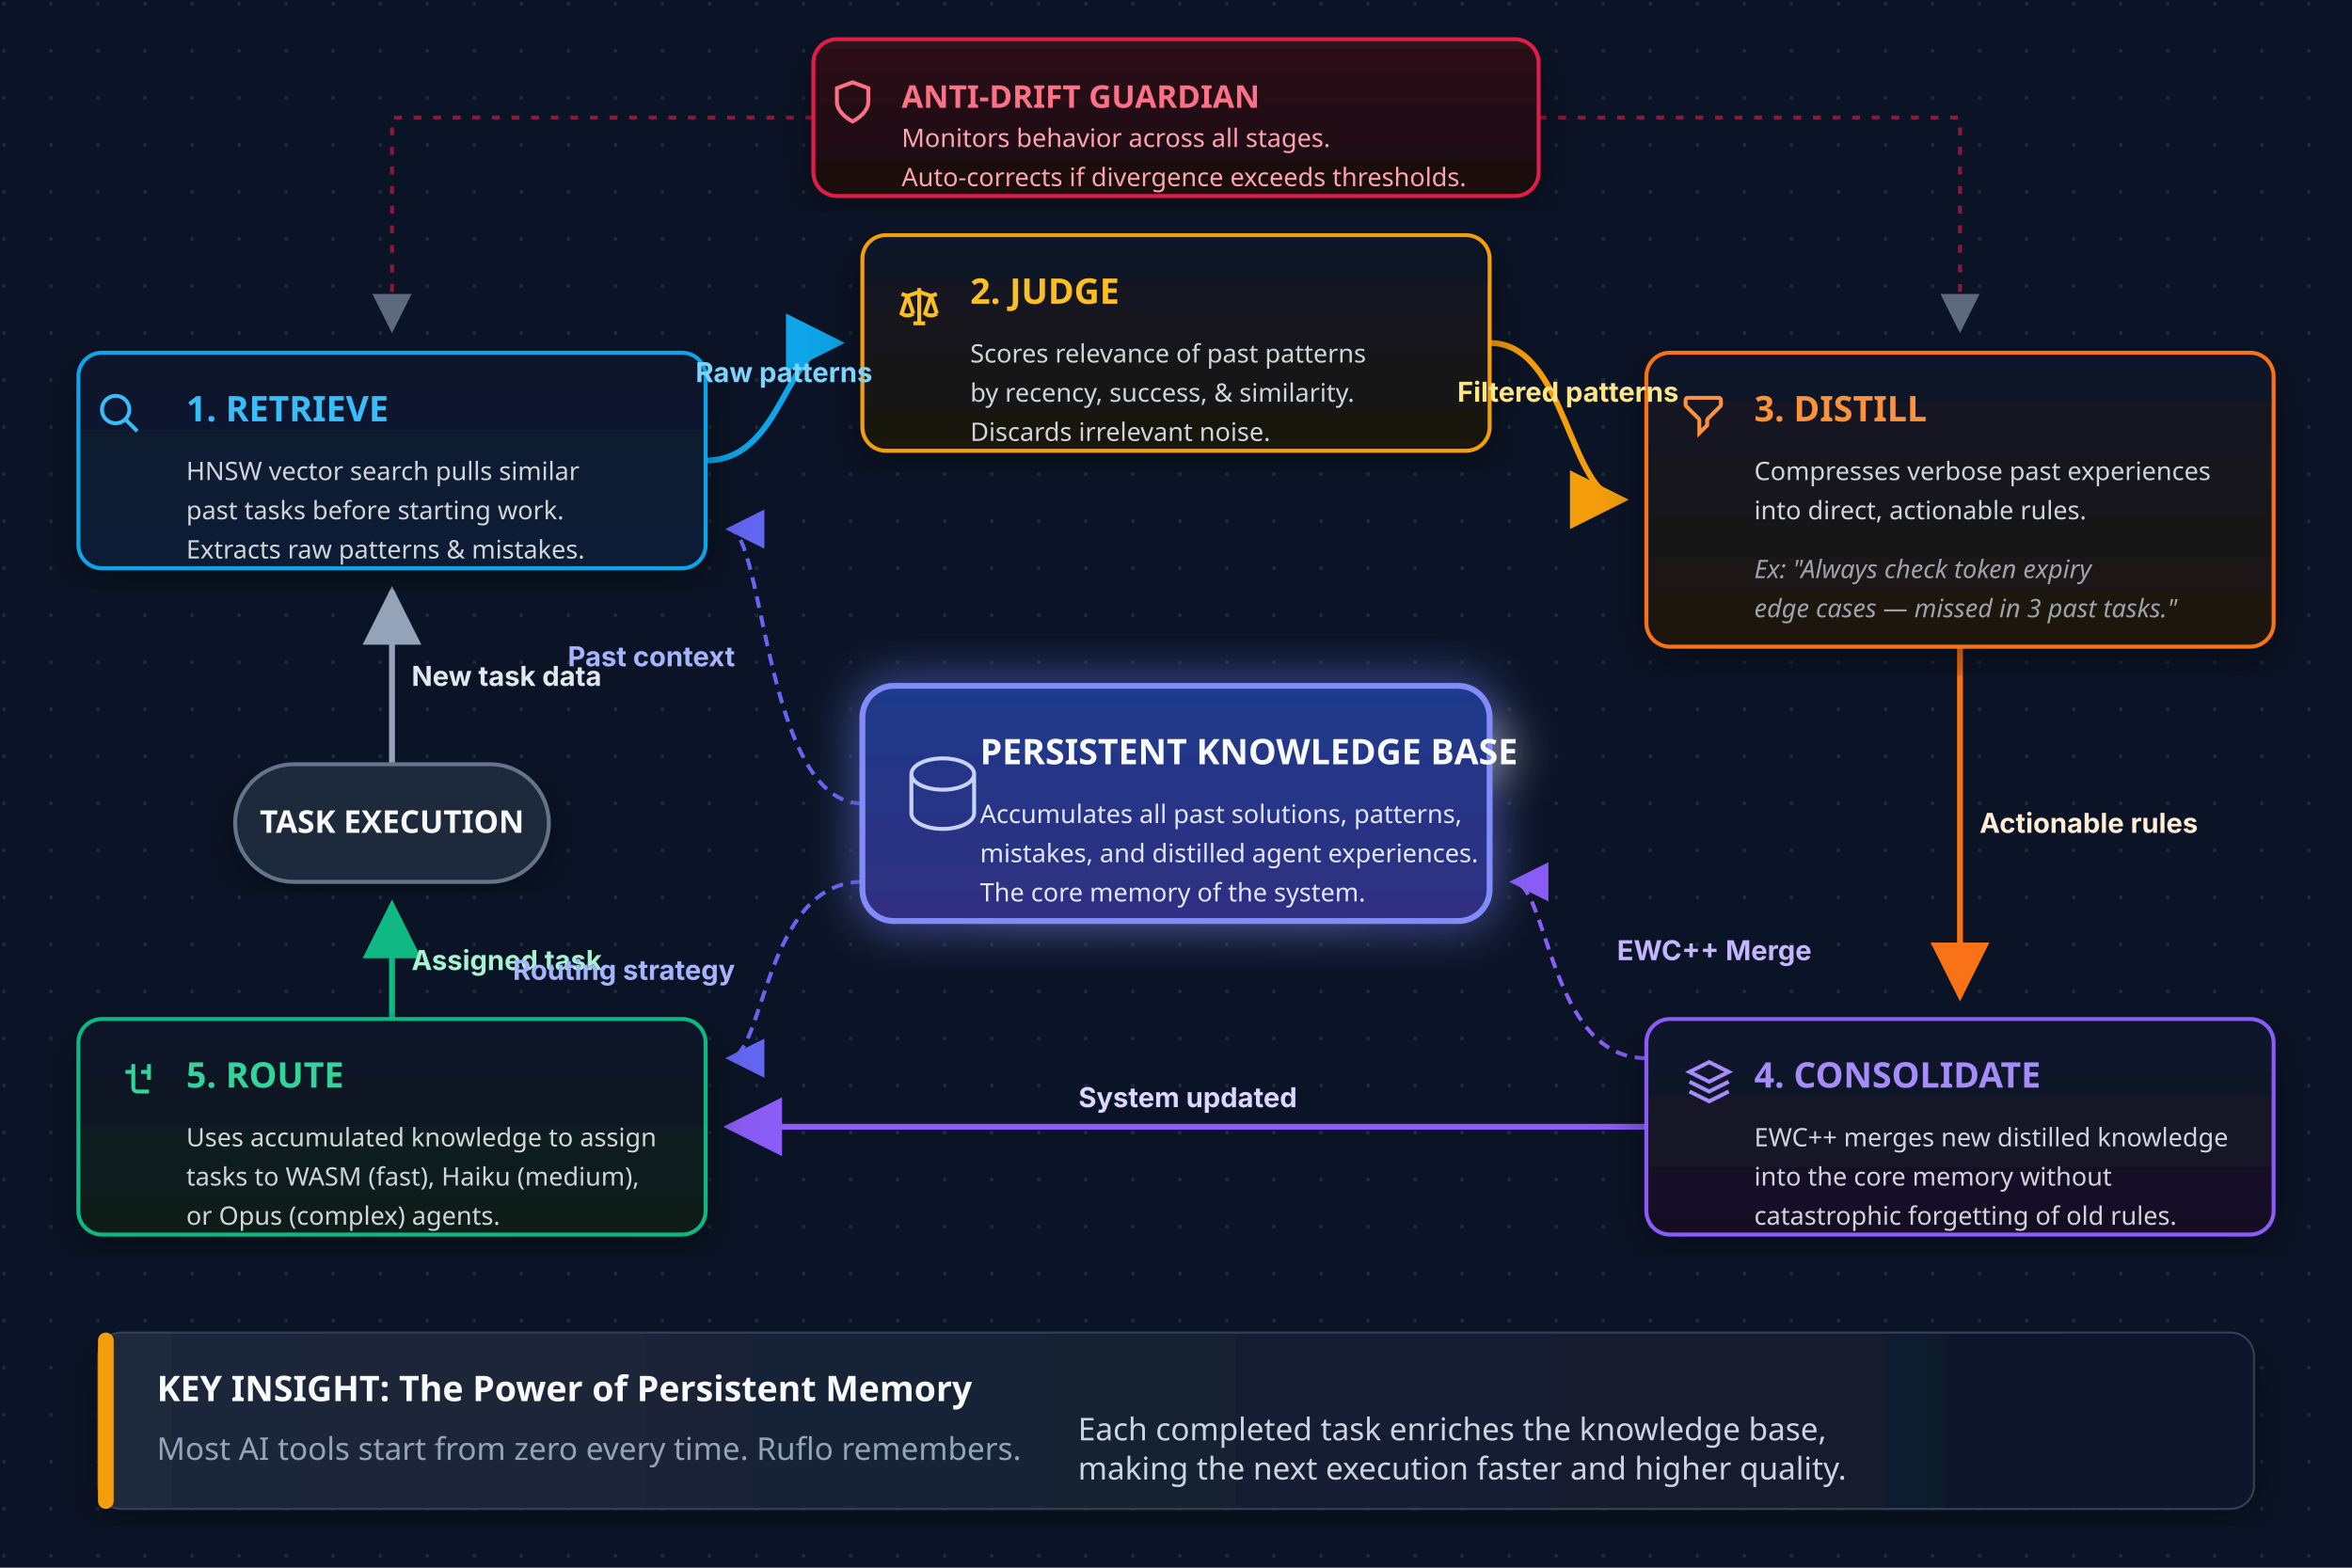
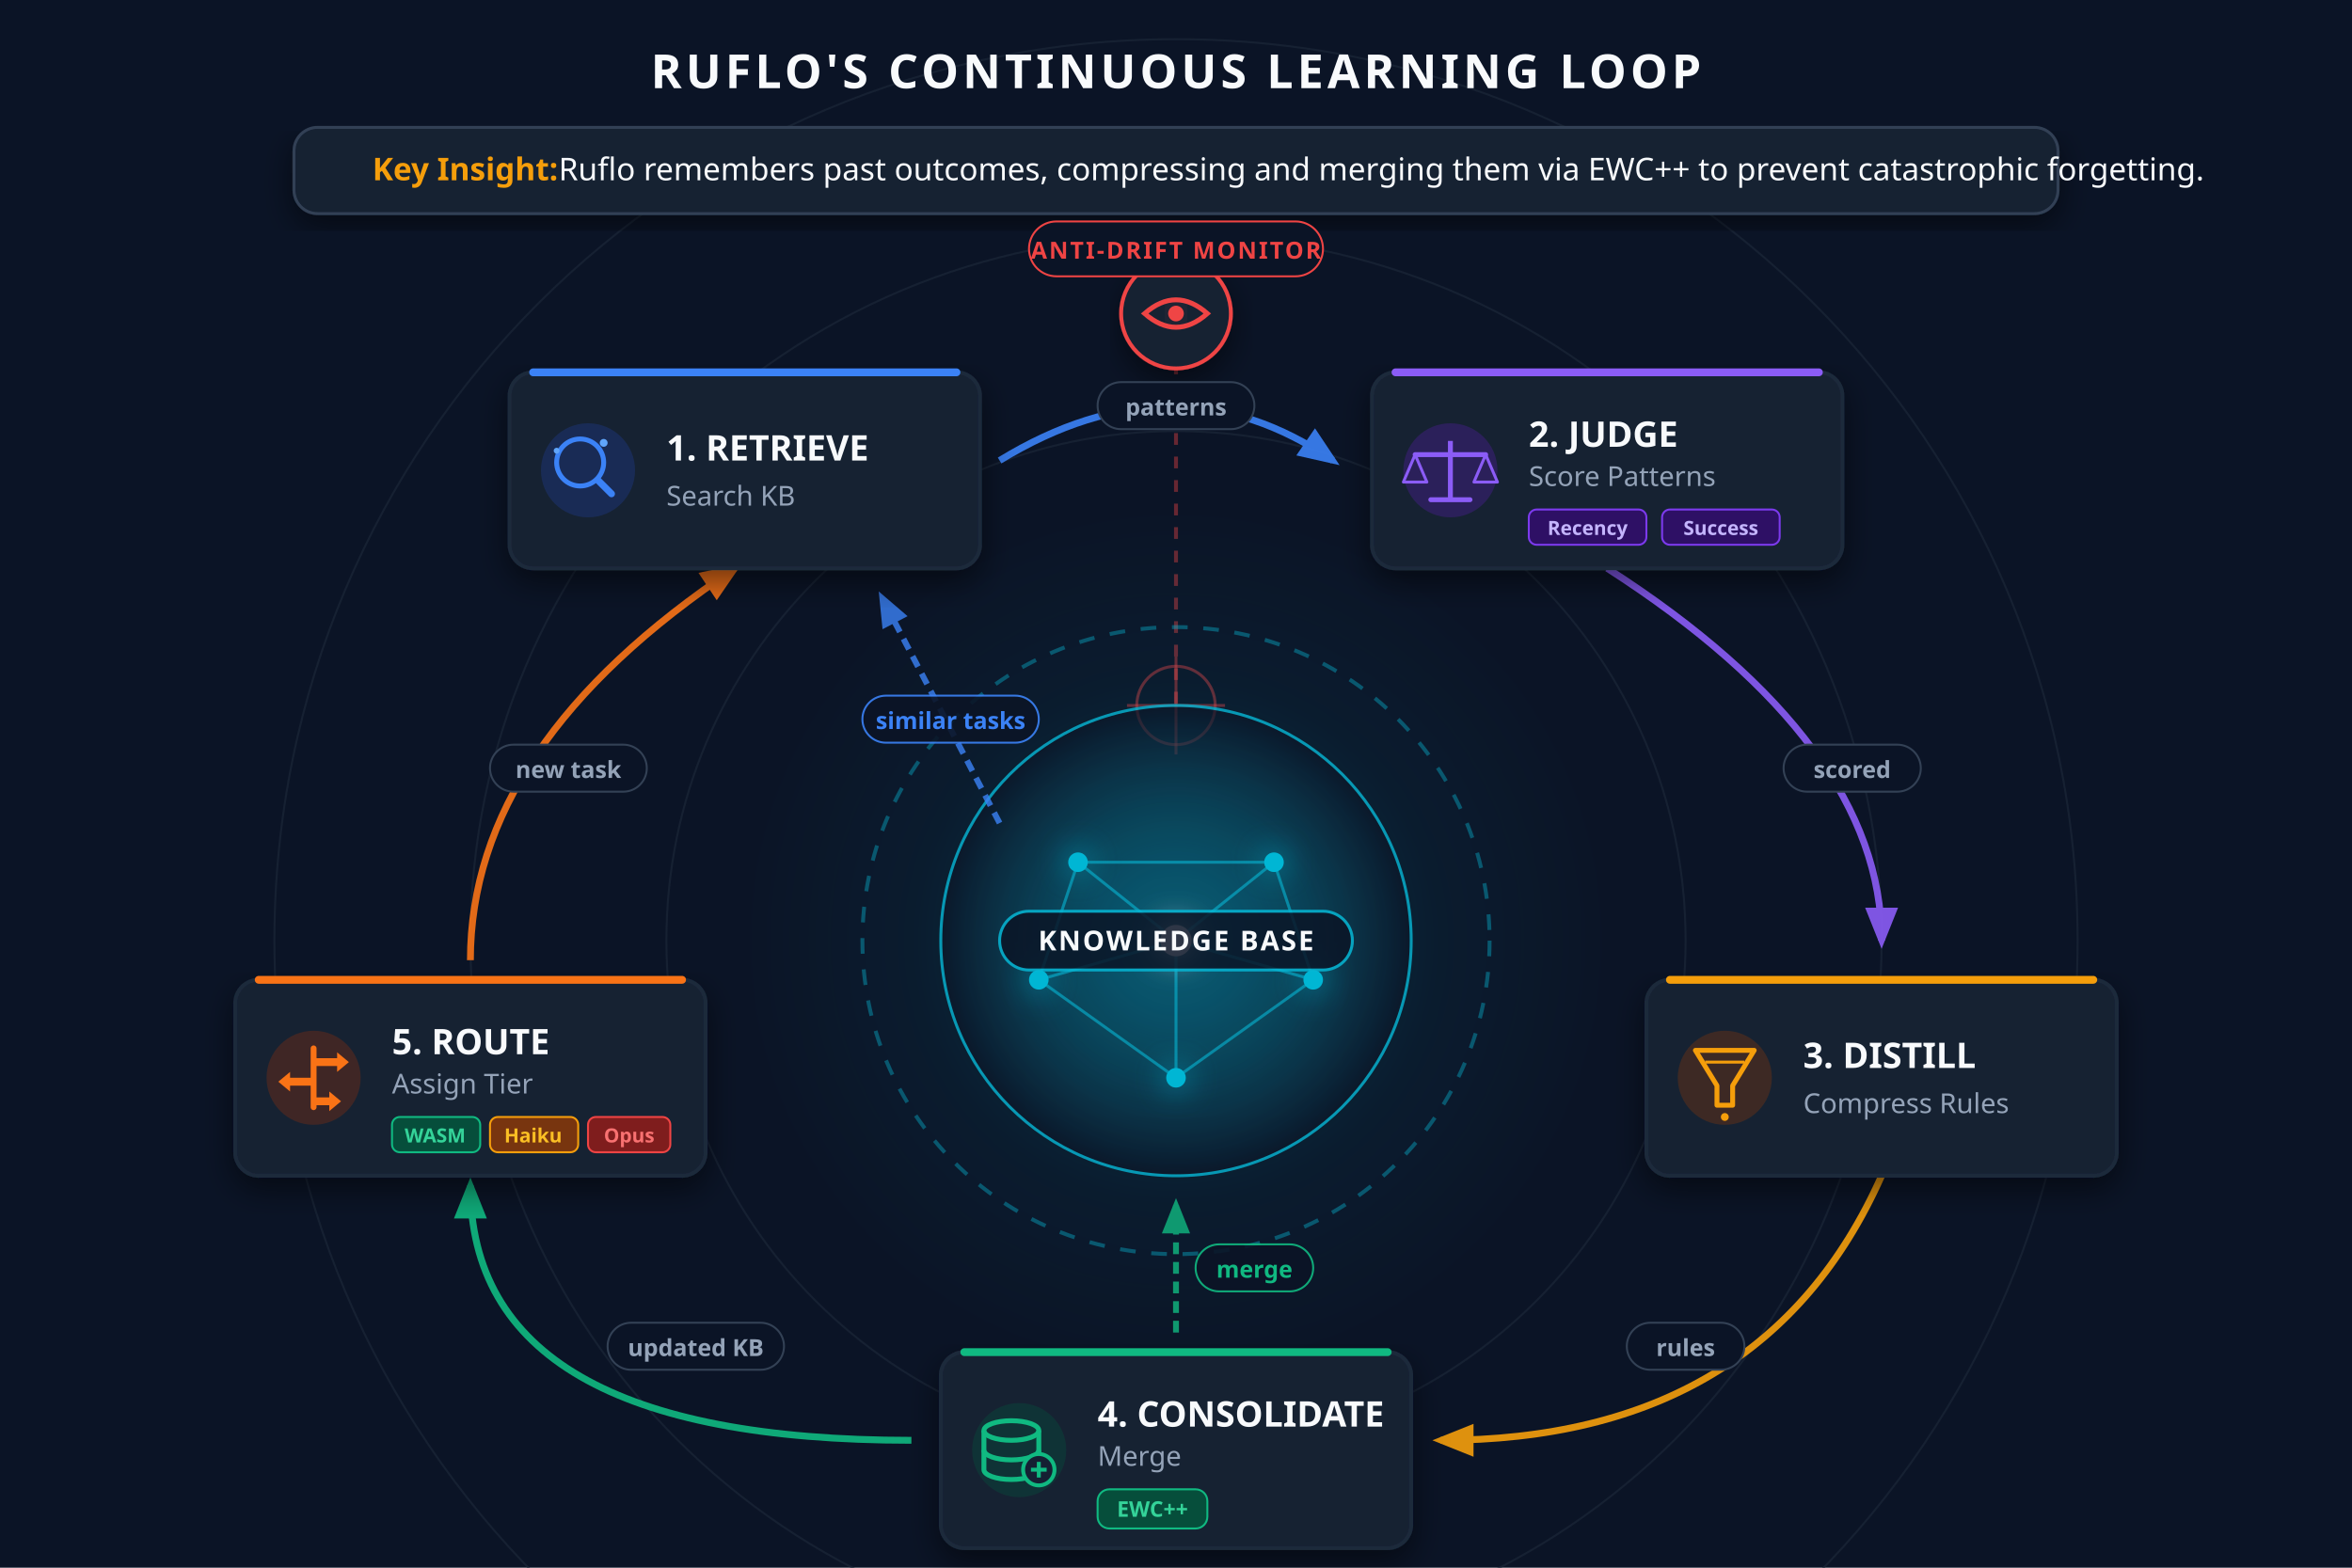
<svg xmlns="http://www.w3.org/2000/svg" viewBox="0 0 1200 800" width="1200" height="800">
  <defs>
-     <pattern id="dots" x="0" y="0" width="24" height="24" patternUnits="userSpaceOnUse">
-       <circle cx="2" cy="2" r="1" fill="#1E293B" />
-     </pattern>
-     <filter id="shadow" x="-10%" y="-10%" width="120%" height="120%">
-       <feDropShadow dx="0" dy="8" stdDeviation="12" flood-color="#000000" flood-opacity="0.4" />
+     <radialGradient id="kb-glow" cx="50%" cy="50%" r="50%">
+       <stop offset="0%" stop-color="#06B6D4" stop-opacity="0.25" />
+       <stop offset="60%" stop-color="#06B6D4" stop-opacity="0.05" />
+       <stop offset="100%" stop-color="#06B6D4" stop-opacity="0" />
+     </radialGradient>
+     <radialGradient id="kb-core" cx="50%" cy="50%" r="50%">
+       <stop offset="0%" stop-color="#06B6D4" stop-opacity="0.3" />
+       <stop offset="100%" stop-color="#0B1426" stop-opacity="0.8" />
+     </radialGradient>
+     <filter id="drop-shadow" x="-10%" y="-10%" width="130%" height="130%">
+       <feDropShadow dx="0" dy="6" stdDeviation="8" flood-color="#000000" flood-opacity="0.5" />
    </filter>
-     <filter id="glow" x="-20%" y="-20%" width="140%" height="140%">
-       <feGaussianBlur stdDeviation="12" result="blur" />
-       <feComposite in="SourceGraphic" in2="blur" operator="over" />
+     <filter id="glow-heavy" x="-20%" y="-20%" width="140%" height="140%">
+       <feGaussianBlur stdDeviation="8" result="blur" />
+       <feMerge>
+         <feMergeNode in="blur" />
+         <feMergeNode in="SourceGraphic" />
+       </feMerge>
    </filter>
-     <linearGradient id="bg-retrieve" x1="0" y1="0" x2="0" y2="1">
-       <stop offset="0%" stop-color="#0F172A" />
-       <stop offset="100%" stop-color="#0B1E36" />
-     </linearGradient>
-     <linearGradient id="bg-judge" x1="0" y1="0" x2="0" y2="1">
-       <stop offset="0%" stop-color="#0F172A" />
-       <stop offset="100%" stop-color="#1A160C" />
-     </linearGradient>
-     <linearGradient id="bg-distill" x1="0" y1="0" x2="0" y2="1">
-       <stop offset="0%" stop-color="#0F172A" />
-       <stop offset="100%" stop-color="#1E140C" />
-     </linearGradient>
-     <linearGradient id="bg-consolidate" x1="0" y1="0" x2="0" y2="1">
-       <stop offset="0%" stop-color="#0F172A" />
-       <stop offset="100%" stop-color="#160F24" />
-     </linearGradient>
-     <linearGradient id="bg-route" x1="0" y1="0" x2="0" y2="1">
-       <stop offset="0%" stop-color="#0F172A" />
-       <stop offset="100%" stop-color="#0A1C16" />
-     </linearGradient>
-     <linearGradient id="bg-kb" x1="0" y1="0" x2="0" y2="1">
-       <stop offset="0%" stop-color="#1E3A8A" />
-       <stop offset="100%" stop-color="#312E81" />
-     </linearGradient>
-     <linearGradient id="bg-antidrift" x1="0" y1="0" x2="0" y2="1">
-       <stop offset="0%" stop-color="#2C121A" />
-       <stop offset="100%" stop-color="#1A0A0F" />
-     </linearGradient>
-     <linearGradient id="bg-insight" x1="0" y1="0" x2="1" y2="0">
-       <stop offset="0%" stop-color="#1E293B" />
-       <stop offset="100%" stop-color="#0F172A" />
-     </linearGradient>
-     <marker id="marker-retrieve" markerWidth="10" markerHeight="10" refX="9" refY="5" orient="auto">
-       <path d="M 0 0 L 10 5 L 0 10 z" fill="#0EA5E9" />
+     <marker id="arrow-blue" viewBox="0 0 10 10" refX="8" refY="5" markerWidth="6" markerHeight="6" orient="auto">
+       <path d="M 0 1 L 10 5 L 0 9 Z" fill="#3B82F6" />
    </marker>
-     <marker id="marker-judge" markerWidth="10" markerHeight="10" refX="9" refY="5" orient="auto">
-       <path d="M 0 0 L 10 5 L 0 10 z" fill="#F59E0B" />
+     <marker id="arrow-purple" viewBox="0 0 10 10" refX="8" refY="5" markerWidth="6" markerHeight="6" orient="auto">
+       <path d="M 0 1 L 10 5 L 0 9 Z" fill="#8B5CF6" />
    </marker>
-     <marker id="marker-distill" markerWidth="10" markerHeight="10" refX="9" refY="5" orient="auto">
-       <path d="M 0 0 L 10 5 L 0 10 z" fill="#F97316" />
+     <marker id="arrow-amber" viewBox="0 0 10 10" refX="8" refY="5" markerWidth="6" markerHeight="6" orient="auto">
+       <path d="M 0 1 L 10 5 L 0 9 Z" fill="#F59E0B" />
    </marker>
-     <marker id="marker-consolidate" markerWidth="10" markerHeight="10" refX="9" refY="5" orient="auto">
-       <path d="M 0 0 L 10 5 L 0 10 z" fill="#8B5CF6" />
+     <marker id="arrow-green" viewBox="0 0 10 10" refX="8" refY="5" markerWidth="6" markerHeight="6" orient="auto">
+       <path d="M 0 1 L 10 5 L 0 9 Z" fill="#10B981" />
    </marker>
-     <marker id="marker-route" markerWidth="10" markerHeight="10" refX="9" refY="5" orient="auto">
-       <path d="M 0 0 L 10 5 L 0 10 z" fill="#10B981" />
-     </marker>
-     <marker id="marker-kb" markerWidth="10" markerHeight="10" refX="9" refY="5" orient="auto">
-       <path d="M 0 0 L 10 5 L 0 10 z" fill="#6366F1" />
-     </marker>
-     <marker id="marker-task" markerWidth="10" markerHeight="10" refX="9" refY="5" orient="auto">
-       <path d="M 0 0 L 10 5 L 0 10 z" fill="#94A3B8" />
+     <marker id="arrow-orange" viewBox="0 0 10 10" refX="8" refY="5" markerWidth="6" markerHeight="6" orient="auto">
+       <path d="M 0 1 L 10 5 L 0 9 Z" fill="#F97316" />
    </marker>
  </defs>
  <rect width="1200" height="800" fill="#0B1426" />
-   <rect width="1200" height="800" fill="url(#dots)" />
-   <g fill="none" stroke-width="3">
-     <path d="M 360 235 C 400 235, 400 175, 428 175" stroke="#0EA5E9" marker-end="url(#marker-retrieve)" />
-     <path d="M 760 175 C 800 175, 800 255, 828 255" stroke="#F59E0B" marker-end="url(#marker-judge)" />
-     <path d="M 1000 330 L 1000 508" stroke="#F97316" marker-end="url(#marker-distill)" />
-     <path d="M 840 575 L 372 575" stroke="#8B5CF6" marker-end="url(#marker-consolidate)" />
-     <path d="M 200 520 L 200 462" stroke="#10B981" marker-end="url(#marker-route)" />
-     <path d="M 200 390 L 200 302" stroke="#94A3B8" marker-end="url(#marker-task)" />
-     <path d="M 440 410 C 390 410, 390 270, 372 270" stroke="#6366F1" stroke-width="2" stroke-dasharray="6,4" marker-end="url(#marker-kb)" />
-     <path d="M 840 540 C 790 540, 790 450, 772 450" stroke="#8B5CF6" stroke-width="2" stroke-dasharray="6,4" marker-end="url(#marker-consolidate)" />
-     <path d="M 440 450 C 390 450, 390 540, 372 540" stroke="#6366F1" stroke-width="2" stroke-dasharray="6,4" marker-end="url(#marker-kb)" />
-     <path d="M 415 60 L 200 60 L 200 168" stroke="#E11D48" stroke-width="2" stroke-dasharray="4,6" opacity="0.6" marker-end="url(#marker-task)" />
-     <path d="M 785 60 L 1000 60 L 1000 168" stroke="#E11D48" stroke-width="2" stroke-dasharray="4,6" opacity="0.6" marker-end="url(#marker-task)" />
+   <g stroke="#1E293B" stroke-width="1" fill="none" opacity="0.6">
+     <circle cx="600" cy="480" r="260" />
+     <circle cx="600" cy="480" r="360" />
+     <circle cx="600" cy="480" r="460" />
  </g>
-   <g id="boxes">
-     <g transform="translate(415, 20)">
-       <rect width="370" height="80" rx="12" fill="url(#bg-antidrift)" stroke="#E11D48" stroke-width="2" filter="url(#shadow)" />
-       <path d="M20 42s8-4 8-10V25l-8-3-8 3v7c0 6 8 10 8 10z" fill="none" stroke="#FB7185" stroke-width="2" />
-       <text x="45" y="35" font-family="system-ui, sans-serif" font-size="16" font-weight="bold" fill="#FB7185">ANTI-DRIFT GUARDIAN</text>
-       <text x="45" y="55" font-family="system-ui, sans-serif" font-size="13" fill="#FDA4AF">Monitors behavior across all stages.</text>
-       <text x="45" y="75" font-family="system-ui, sans-serif" font-size="13" fill="#FDA4AF">Auto-corrects if divergence exceeds thresholds.</text>
+   <text x="600" y="45" font-family="system-ui, sans-serif" font-size="24" font-weight="bold" fill="#F8FAFC" text-anchor="middle" letter-spacing="2">RUFLO'S CONTINUOUS LEARNING LOOP</text>
+   <rect x="150" y="65" width="900" height="44" rx="12" fill="#152033" stroke="#334155" stroke-width="1.5" filter="url(#drop-shadow)" />
+   <text x="190" y="92" font-family="system-ui, sans-serif" font-size="16" font-weight="bold" fill="#F59E0B" text-anchor="start">Key Insight:</text>
+   <text x="285" y="92" font-family="system-ui, sans-serif" font-size="16" fill="#F8FAFC" text-anchor="start">Ruflo remembers past outcomes, compressing and merging them via EWC++ to prevent catastrophic forgetting.</text>
+   <g id="guardian">
+     <path d="M 600 185 L 600 360" stroke="#EF4444" stroke-width="2" stroke-dasharray="6 6" opacity="0.4" />
+     <circle cx="600" cy="360" r="20" fill="none" stroke="#EF4444" stroke-width="1.5" opacity="0.4" />
+     <line x1="575" y1="360" x2="625" y2="360" stroke="#EF4444" stroke-width="1.5" opacity="0.4" />
+     <line x1="600" y1="335" x2="600" y2="385" stroke="#EF4444" stroke-width="1.5" opacity="0.4" />
+     <circle cx="600" cy="160" r="28" fill="#152033" stroke="#EF4444" stroke-width="2" filter="url(#drop-shadow)" />
+     <path d="M 584 160 Q 600 146 616 160 Q 600 174 584 160 Z" fill="none" stroke="#EF4444" stroke-width="2.5" />
+     <circle cx="600" cy="160" r="4" fill="#EF4444" filter="url(#glow-heavy)" />
+     <rect x="525" y="113" width="150" height="28" rx="14" fill="#0B1426" stroke="#EF4444" stroke-width="1" />
+     <text x="600" y="132" font-family="system-ui, sans-serif" font-size="12" font-weight="bold" fill="#EF4444" text-anchor="middle" letter-spacing="1">ANTI-DRIFT MONITOR</text>
+   </g>
+   <g id="knowledge-base">
+     <circle cx="600" cy="480" r="220" fill="url(#kb-glow)" />
+     <circle cx="600" cy="480" r="160" fill="none" stroke="#06B6D4" stroke-width="2" stroke-dasharray="8 8" opacity="0.4" />
+     <circle cx="600" cy="480" r="120" fill="url(#kb-core)" stroke="#06B6D4" stroke-width="1.5" opacity="0.8" />
+     <g stroke="#06B6D4" stroke-width="1.5" opacity="0.6">
+       <line x1="600" y1="480" x2="550" y2="440" />
+       <line x1="600" y1="480" x2="650" y2="440" />
+       <line x1="600" y1="480" x2="530" y2="500" />
+       <line x1="600" y1="480" x2="670" y2="500" />
+       <line x1="600" y1="480" x2="600" y2="550" />
+       <line x1="550" y1="440" x2="650" y2="440" />
+       <line x1="550" y1="440" x2="530" y2="500" />
+       <line x1="650" y1="440" x2="670" y2="500" />
+       <line x1="530" y1="500" x2="600" y2="550" />
+       <line x1="670" y1="500" x2="600" y2="550" />
    </g>
-     <g transform="translate(40, 180)">
-       <rect width="320" height="110" rx="12" fill="url(#bg-retrieve)" stroke="#0EA5E9" stroke-width="2" filter="url(#shadow)" />
-       <path d="M30 40l-6-6m2-5a7 7 0 11-14 0 7 7 0 0114 0z" fill="none" stroke="#38BDF8" stroke-width="2" />
-       <text x="55" y="35" font-family="system-ui, sans-serif" font-size="18" font-weight="bold" fill="#38BDF8">1. RETRIEVE</text>
-       <text x="55" y="65" font-family="system-ui, sans-serif" font-size="13" fill="#D1D5DB">HNSW vector search pulls similar</text>
-       <text x="55" y="85" font-family="system-ui, sans-serif" font-size="13" fill="#D1D5DB">past tasks before starting work.</text>
-       <text x="55" y="105" font-family="system-ui, sans-serif" font-size="13" fill="#D1D5DB">Extracts raw patterns &amp; mistakes.</text>
+     <g fill="#06B6D4" filter="url(#glow-heavy)">
+       <circle cx="600" cy="480" r="8" fill="#F8FAFC" />
+       <circle cx="550" cy="440" r="5" />
+       <circle cx="650" cy="440" r="5" />
+       <circle cx="530" cy="500" r="5" />
+       <circle cx="670" cy="500" r="5" />
+       <circle cx="600" cy="550" r="5" />
    </g>
-     <g transform="translate(440, 120)">
-       <rect width="320" height="110" rx="12" fill="url(#bg-judge)" stroke="#F59E0B" stroke-width="2" filter="url(#shadow)" />
-       <path d="M20 30l3 1m0 0l-3 9a5.002 5.002 0 006.001 0M23 31l3 9M23 31l6-2m6 2l3-1m-3 1l-3 9a5.002 5.002 0 006.001 0M35 31l3 9m-3-9l-6-2m0-2v2m0 16V29m0 16H26m3 0h3" fill="none" stroke="#FBBF24" stroke-width="2" />
-       <text x="55" y="35" font-family="system-ui, sans-serif" font-size="18" font-weight="bold" fill="#FBBF24">2. JUDGE</text>
-       <text x="55" y="65" font-family="system-ui, sans-serif" font-size="13" fill="#D1D5DB">Scores relevance of past patterns</text>
-       <text x="55" y="85" font-family="system-ui, sans-serif" font-size="13" fill="#D1D5DB">by recency, success, &amp; similarity.</text>
-       <text x="55" y="105" font-family="system-ui, sans-serif" font-size="13" fill="#D1D5DB">Discards irrelevant noise.</text>
+     <rect x="510" y="465" width="180" height="30" rx="15" fill="#0B1426" stroke="#06B6D4" stroke-width="1.5" opacity="0.85" />
+     <text x="600" y="485" font-family="system-ui, sans-serif" font-size="14" font-weight="bold" fill="#F8FAFC" text-anchor="middle" letter-spacing="1">KNOWLEDGE BASE</text>
+   </g>
+   <g id="cycle-arrows" fill="none" stroke-width="3.5" opacity="0.9">
+     <path d="M 510 235 Q 600 180 680 235" stroke="#3B82F6" marker-end="url(#arrow-blue)" />
+     <path d="M 820 290 Q 960 380 960 480" stroke="#8B5CF6" marker-end="url(#arrow-purple)" />
+     <path d="M 960 600 Q 900 735 735 735" stroke="#F59E0B" marker-end="url(#arrow-amber)" />
+     <path d="M 465 735 Q 240 735 240 605" stroke="#10B981" marker-end="url(#arrow-green)" />
+     <path d="M 240 490 Q 240 380 375 290" stroke="#F97316" marker-end="url(#arrow-orange)" />
+   </g>
+   <g id="inner-arrows" fill="none" stroke-width="3" stroke-dasharray="6 4" opacity="0.8">
+     <path d="M 600 680 L 600 615" stroke="#10B981" marker-end="url(#arrow-green)" />
+     <path d="M 510 420 L 450 305" stroke="#3B82F6" marker-end="url(#arrow-blue)" />
+   </g>
+   <g font-family="system-ui, sans-serif" font-size="12" font-weight="bold" text-anchor="middle">
+     <rect x="560" y="195" width="80" height="24" rx="12" fill="#0B1426" stroke="#334155" />
+     <text x="600" y="212" fill="#94A3B8">patterns</text>
+     <rect x="910" y="380" width="70" height="24" rx="12" fill="#0B1426" stroke="#334155" />
+     <text x="945" y="397" fill="#94A3B8">scored</text>
+     <rect x="830" y="675" width="60" height="24" rx="12" fill="#0B1426" stroke="#334155" />
+     <text x="860" y="692" fill="#94A3B8">rules</text>
+     <rect x="310" y="675" width="90" height="24" rx="12" fill="#0B1426" stroke="#334155" />
+     <text x="355" y="692" fill="#94A3B8">updated KB</text>
+     <rect x="250" y="380" width="80" height="24" rx="12" fill="#0B1426" stroke="#334155" />
+     <text x="290" y="397" fill="#94A3B8">new task</text>
+     <rect x="610" y="635" width="60" height="24" rx="12" fill="#0B1426" stroke="#10B981" opacity="0.9" />
+     <text x="640" y="652" fill="#10B981">merge</text>
+     <rect x="440" y="355" width="90" height="24" rx="12" fill="#0B1426" stroke="#3B82F6" opacity="0.9" />
+     <text x="485" y="372" fill="#3B82F6">similar tasks</text>
+   </g>
+   <g font-family="system-ui, sans-serif">
+     <g id="step1-retrieve" transform="translate(260, 190)">
+       <rect x="0" y="0" width="240" height="100" rx="12" fill="#152033" stroke="#1E293B" stroke-width="2" filter="url(#drop-shadow)" />
+       <path d="M 12 0 L 228 0" stroke="#3B82F6" stroke-width="4" stroke-linecap="round" />
+       <circle cx="40" cy="50" r="24" fill="#1E3A8A" opacity="0.4" />
+       <circle cx="36" cy="46" r="12" stroke="#3B82F6" stroke-width="2.5" fill="none" />
+       <line x1="45" y1="55" x2="52" y2="62" stroke="#3B82F6" stroke-width="3.5" stroke-linecap="round" />
+       <circle cx="48" cy="36" r="2" fill="#60A5FA" />
+       <circle cx="24" cy="40" r="1.5" fill="#60A5FA" />
+       <text x="80" y="45" font-size="18" font-weight="bold" fill="#F8FAFC">1. RETRIEVE</text>
+       <text x="80" y="68" font-size="14" fill="#94A3B8">Search KB</text>
    </g>
-     <g transform="translate(840, 180)">
-       <rect width="320" height="150" rx="12" fill="url(#bg-distill)" stroke="#F97316" stroke-width="2" filter="url(#shadow)" />
-       <path d="M20 24a1 1 0 011-1h16a1 1 0 011 1v2.586a1 1 0 01-.293.707l-6.414 6.414a1 1 0 00-.293.707V37l-4 4v-6.586a1 1 0 00-.293-.707L20.293 27.293A1 1 0 0120 26.586V24z" fill="none" stroke="#FB923C" stroke-width="2" />
-       <text x="55" y="35" font-family="system-ui, sans-serif" font-size="18" font-weight="bold" fill="#FB923C">3. DISTILL</text>
-       <text x="55" y="65" font-family="system-ui, sans-serif" font-size="13" fill="#D1D5DB">Compresses verbose past experiences</text>
-       <text x="55" y="85" font-family="system-ui, sans-serif" font-size="13" fill="#D1D5DB">into direct, actionable rules.</text>
-       <text x="55" y="115" font-family="system-ui, sans-serif" font-size="13" font-style="italic" fill="#9CA3AF">Ex: "Always check token expiry</text>
-       <text x="55" y="135" font-family="system-ui, sans-serif" font-size="13" font-style="italic" fill="#9CA3AF">edge cases — missed in 3 past tasks."</text>
+     <g id="step2-judge" transform="translate(700, 190)">
+       <rect x="0" y="0" width="240" height="100" rx="12" fill="#152033" stroke="#1E293B" stroke-width="2" filter="url(#drop-shadow)" />
+       <path d="M 12 0 L 228 0" stroke="#8B5CF6" stroke-width="4" stroke-linecap="round" />
+       <circle cx="40" cy="50" r="24" fill="#4C1D95" opacity="0.4" />
+       <line x1="40" y1="35" x2="40" y2="65" stroke="#8B5CF6" stroke-width="2.5" />
+       <line x1="30" y1="65" x2="50" y2="65" stroke="#8B5CF6" stroke-width="2.5" stroke-linecap="round" />
+       <line x1="22" y1="42" x2="58" y2="42" stroke="#8B5CF6" stroke-width="2.5" stroke-linecap="round" />
+       <path d="M 22 42 L 16 56 L 28 56 Z" fill="none" stroke="#8B5CF6" stroke-width="1.5" stroke-linejoin="round" />
+       <path d="M 58 42 L 52 56 L 64 56 Z" fill="none" stroke="#8B5CF6" stroke-width="1.5" stroke-linejoin="round" />
+       <text x="80" y="38" font-size="18" font-weight="bold" fill="#F8FAFC">2. JUDGE</text>
+       <text x="80" y="58" font-size="14" fill="#94A3B8">Score Patterns</text>
+       <rect x="80" y="70" width="60" height="18" rx="4" fill="#2E1065" stroke="#7C3AED" stroke-width="1" />
+       <text x="110" y="83" font-size="10" font-weight="bold" fill="#C4B5FD" text-anchor="middle">Recency</text>
+       <rect x="148" y="70" width="60" height="18" rx="4" fill="#2E1065" stroke="#7C3AED" stroke-width="1" />
+       <text x="178" y="83" font-size="10" font-weight="bold" fill="#C4B5FD" text-anchor="middle">Success</text>
    </g>
-     <g transform="translate(440, 350)" filter="url(#glow)">
-       <rect width="320" height="120" rx="16" fill="url(#bg-kb)" stroke="#818CF8" stroke-width="3" />
-       <path d="M25 45v20c0 4.42 7.164 8 16 8s16-3.58 16-8V45M25 45c0 4.42 7.164 8 16 8s16-3.58 16-8M25 45c0-4.42 7.164-8 16-8s16 3.58 16 8" fill="none" stroke="#C7D2FE" stroke-width="2" />
-       <text x="60" y="40" font-family="system-ui, sans-serif" font-size="18" font-weight="bold" fill="#F8FAFC">PERSISTENT KNOWLEDGE BASE</text>
-       <text x="60" y="70" font-family="system-ui, sans-serif" font-size="13" fill="#E0E7FF">Accumulates all past solutions, patterns,</text>
-       <text x="60" y="90" font-family="system-ui, sans-serif" font-size="13" fill="#E0E7FF">mistakes, and distilled agent experiences.</text>
-       <text x="60" y="110" font-family="system-ui, sans-serif" font-size="13" fill="#E0E7FF">The core memory of the system.</text>
+     <g id="step3-distill" transform="translate(840, 500)">
+       <rect x="0" y="0" width="240" height="100" rx="12" fill="#152033" stroke="#1E293B" stroke-width="2" filter="url(#drop-shadow)" />
+       <path d="M 12 0 L 228 0" stroke="#F59E0B" stroke-width="4" stroke-linecap="round" />
+       <circle cx="40" cy="50" r="24" fill="#78350F" opacity="0.4" />
+       <polygon points="25,36 55,36 44,54 44,64 36,64 36,54" fill="none" stroke="#F59E0B" stroke-width="2.5" stroke-linejoin="round" />
+       <circle cx="40" cy="70" r="2" fill="#F59E0B" />
+       <line x1="30" y1="42" x2="50" y2="42" stroke="#F59E0B" stroke-width="1.5" />
+       <text x="80" y="45" font-size="18" font-weight="bold" fill="#F8FAFC">3. DISTILL</text>
+       <text x="80" y="68" font-size="14" fill="#94A3B8">Compress Rules</text>
    </g>
-     <g transform="translate(120, 390)">
-       <rect width="160" height="60" rx="30" fill="#1E293B" stroke="#64748B" stroke-width="2" filter="url(#shadow)" />
-       <text x="80" y="35" font-family="system-ui, sans-serif" font-size="16" font-weight="bold" fill="#F8FAFC" text-anchor="middle">TASK EXECUTION</text>
+     <g id="step4-consolidate" transform="translate(480, 690)">
+       <rect x="0" y="0" width="240" height="100" rx="12" fill="#152033" stroke="#1E293B" stroke-width="2" filter="url(#drop-shadow)" />
+       <path d="M 12 0 L 228 0" stroke="#10B981" stroke-width="4" stroke-linecap="round" />
+       <circle cx="40" cy="50" r="24" fill="#064E3B" opacity="0.4" />
+       <ellipse cx="36" cy="40" rx="14" ry="5" fill="none" stroke="#10B981" stroke-width="2.5" />
+       <path d="M 22 40 L 22 60 A 14 5 0 0 0 50 60 L 50 40" fill="none" stroke="#10B981" stroke-width="2.5" />
+       <path d="M 22 50 A 14 5 0 0 0 50 50" fill="none" stroke="#10B981" stroke-width="2.5" />
+       <circle cx="50" cy="60" r="8" fill="#152033" stroke="#10B981" stroke-width="2" />
+       <path d="M 46 60 L 54 60 M 50 56 L 50 64" stroke="#10B981" stroke-width="2" />
+       <text x="80" y="38" font-size="18" font-weight="bold" fill="#F8FAFC">4. CONSOLIDATE</text>
+       <text x="80" y="58" font-size="14" fill="#94A3B8">Merge</text>
+       <rect x="80" y="70" width="56" height="20" rx="6" fill="#064E3B" stroke="#10B981" stroke-width="1" />
+       <text x="108" y="84" font-size="11" font-weight="bold" fill="#34D399" text-anchor="middle">EWC++</text>
    </g>
-     <g transform="translate(840, 520)">
-       <rect width="320" height="110" rx="12" fill="url(#bg-consolidate)" stroke="#8B5CF6" stroke-width="2" filter="url(#shadow)" />
-       <path d="M32 22L22 27l10 5 10-5-10-5zM22 37l10 5 10-5M22 32l10 5 10-5" fill="none" stroke="#A78BFA" stroke-width="2" />
-       <text x="55" y="35" font-family="system-ui, sans-serif" font-size="18" font-weight="bold" fill="#A78BFA">4. CONSOLIDATE</text>
-       <text x="55" y="65" font-family="system-ui, sans-serif" font-size="13" fill="#D1D5DB">EWC++ merges new distilled knowledge</text>
-       <text x="55" y="85" font-family="system-ui, sans-serif" font-size="13" fill="#D1D5DB">into the core memory without</text>
-       <text x="55" y="105" font-family="system-ui, sans-serif" font-size="13" fill="#D1D5DB">catastrophic forgetting of old rules.</text>
-     </g>
-     <g transform="translate(40, 520)">
-       <rect width="320" height="110" rx="12" fill="url(#bg-route)" stroke="#10B981" stroke-width="2" filter="url(#shadow)" />
-       <path d="M28 27v8a2 2 0 002 2h6M28 27V23m0 4H24m12-4v4m0 4v-4m0 0h-4" fill="none" stroke="#34D399" stroke-width="2" />
-       <text x="55" y="35" font-family="system-ui, sans-serif" font-size="18" font-weight="bold" fill="#34D399">5. ROUTE</text>
-       <text x="55" y="65" font-family="system-ui, sans-serif" font-size="13" fill="#D1D5DB">Uses accumulated knowledge to assign</text>
-       <text x="55" y="85" font-family="system-ui, sans-serif" font-size="13" fill="#D1D5DB">tasks to WASM (fast), Haiku (medium),</text>
-       <text x="55" y="105" font-family="system-ui, sans-serif" font-size="13" fill="#D1D5DB">or Opus (complex) agents.</text>
-     </g>
-     <g transform="translate(50, 680)">
-       <rect width="1100" height="90" rx="12" fill="url(#bg-insight)" stroke="#334155" stroke-width="1" filter="url(#shadow)" />
-       <rect x="0" y="0" width="8" height="90" rx="4" fill="#F59E0B" />
-       <text x="30" y="35" font-family="system-ui, sans-serif" font-size="18" font-weight="bold" fill="#F8FAFC">KEY INSIGHT: The Power of Persistent Memory</text>
-       <text x="30" y="65" font-family="system-ui, sans-serif" font-size="16" fill="#94A3B8">Most AI tools start from zero every time. Ruflo remembers.</text>
-       <text x="500" y="55" font-family="system-ui, sans-serif" font-size="16" fill="#CBD5E1">Each completed task enriches the knowledge base,</text>
-       <text x="500" y="75" font-family="system-ui, sans-serif" font-size="16" fill="#CBD5E1">making the next execution faster and higher quality.</text>
+     <g id="step5-route" transform="translate(120, 500)">
+       <rect x="0" y="0" width="240" height="100" rx="12" fill="#152033" stroke="#1E293B" stroke-width="2" filter="url(#drop-shadow)" />
+       <path d="M 12 0 L 228 0" stroke="#F97316" stroke-width="4" stroke-linecap="round" />
+       <circle cx="40" cy="50" r="24" fill="#7C2D12" opacity="0.4" />
+       <line x1="40" y1="65" x2="40" y2="35" stroke="#F97316" stroke-width="3" stroke-linecap="round" />
+       <path d="M 40 40 L 52 40 L 52 37 L 58 42 L 52 47 L 52 44 L 40 44 Z" fill="#F97316" />
+       <path d="M 40 50 L 28 50 L 28 47 L 22 52 L 28 57 L 28 54 L 40 54 Z" fill="#F97316" />
+       <path d="M 40 60 L 48 60 L 48 57 L 54 62 L 48 67 L 48 64 L 40 64 Z" fill="#F97316" />
+       <text x="80" y="38" font-size="18" font-weight="bold" fill="#F8FAFC">5. ROUTE</text>
+       <text x="80" y="58" font-size="14" fill="#94A3B8">Assign Tier</text>
+       <rect x="80" y="70" width="45" height="18" rx="4" fill="#064E3B" stroke="#10B981" stroke-width="1" />
+       <text x="102" y="83" font-size="10" font-weight="bold" fill="#34D399" text-anchor="middle">WASM</text>
+       <rect x="130" y="70" width="45" height="18" rx="4" fill="#78350F" stroke="#F59E0B" stroke-width="1" />
+       <text x="152" y="83" font-size="10" font-weight="bold" fill="#FBBF24" text-anchor="middle">Haiku</text>
+       <rect x="180" y="70" width="42" height="18" rx="4" fill="#7F1D1D" stroke="#EF4444" stroke-width="1" />
+       <text x="201" y="83" font-size="10" font-weight="bold" fill="#F87171" text-anchor="middle">Opus</text>
    </g>
  </g>
-   <g id="labels" font-family="system-ui, -apple-system, sans-serif" font-size="14" font-weight="bold" fill="#F1F5F9">
-     <text x="400" y="195" text-anchor="middle" fill="#7DD3FC">Raw patterns</text>
-     <text x="800" y="205" text-anchor="middle" fill="#FDE68A">Filtered patterns</text>
-     <text x="1010" y="425" text-anchor="start" fill="#FFEDD5">Actionable rules</text>
-     <text x="606" y="565" text-anchor="middle" fill="#DDD6FE">System updated</text>
-     <text x="210" y="495" text-anchor="start" fill="#A7F3D0">Assigned task</text>
-     <text x="210" y="350" text-anchor="start" fill="#E2E8F0">New task data</text>
-     <text x="375" y="340" text-anchor="end" fill="#A5B4FC">Past context</text>
-     <text x="825" y="490" text-anchor="start" fill="#C4B5FD">EWC++ Merge</text>
-     <text x="375" y="500" text-anchor="end" fill="#A5B4FC">Routing strategy</text>
-   </g>
</svg>
